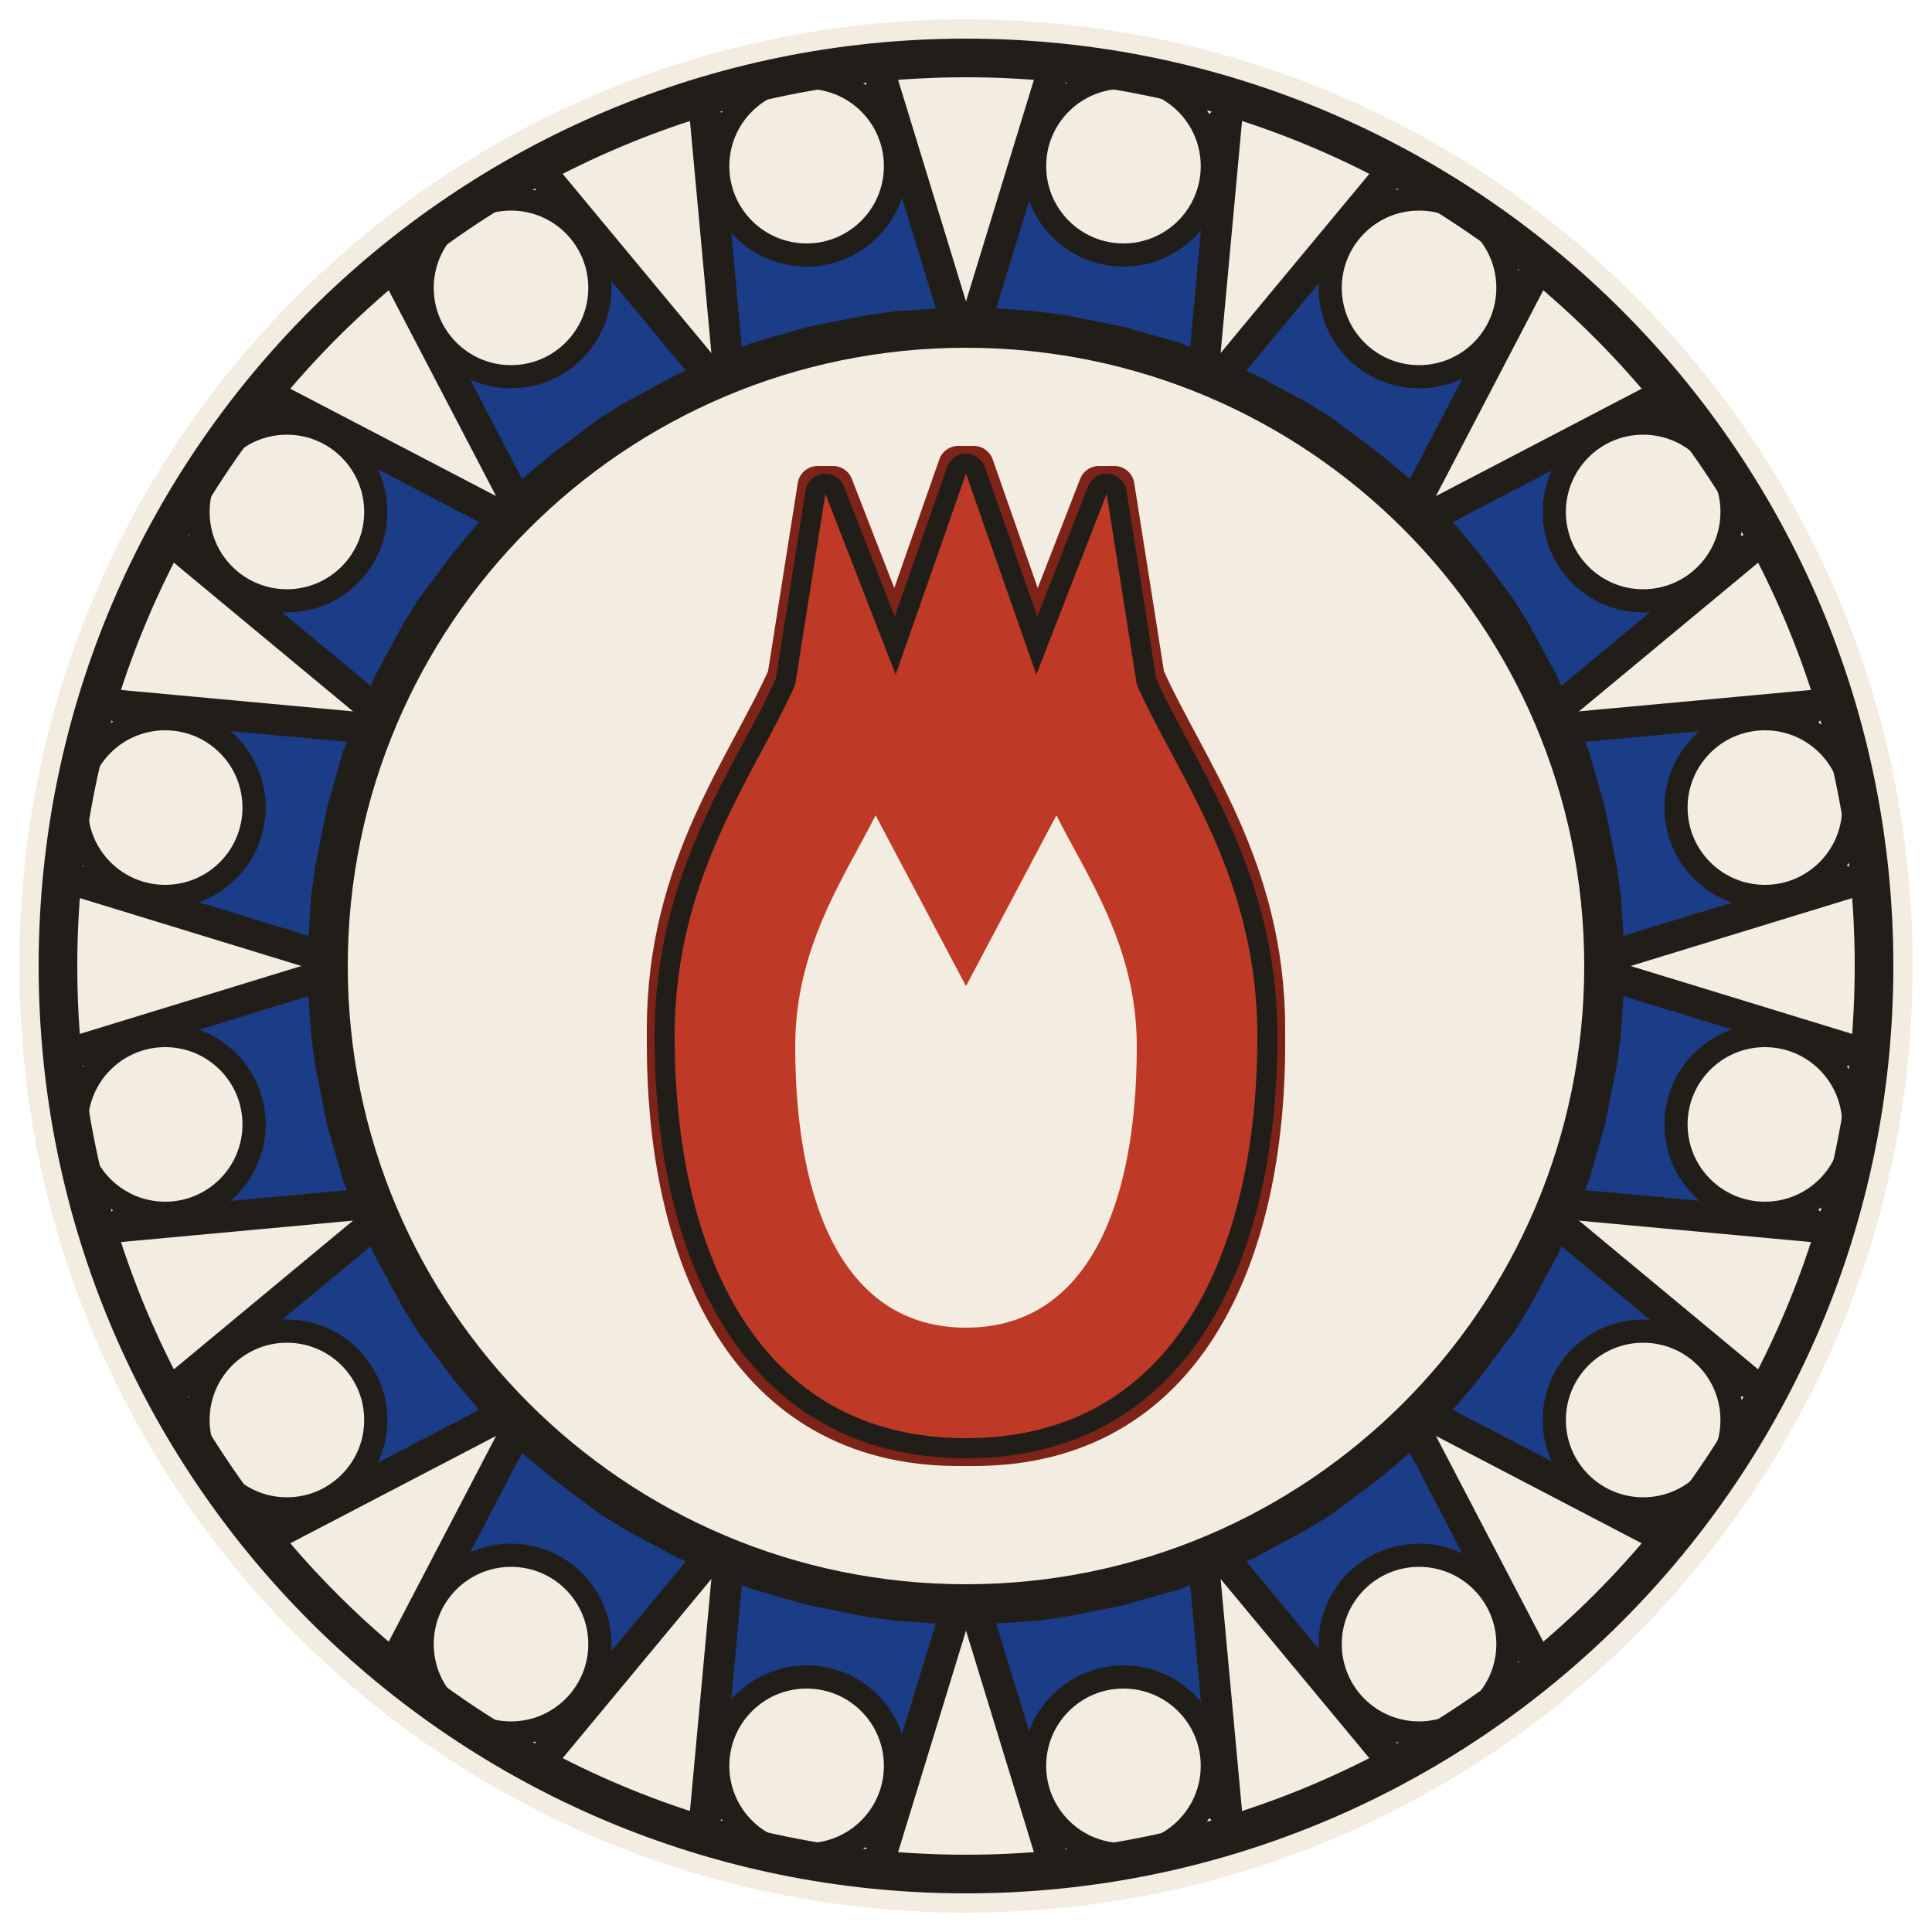
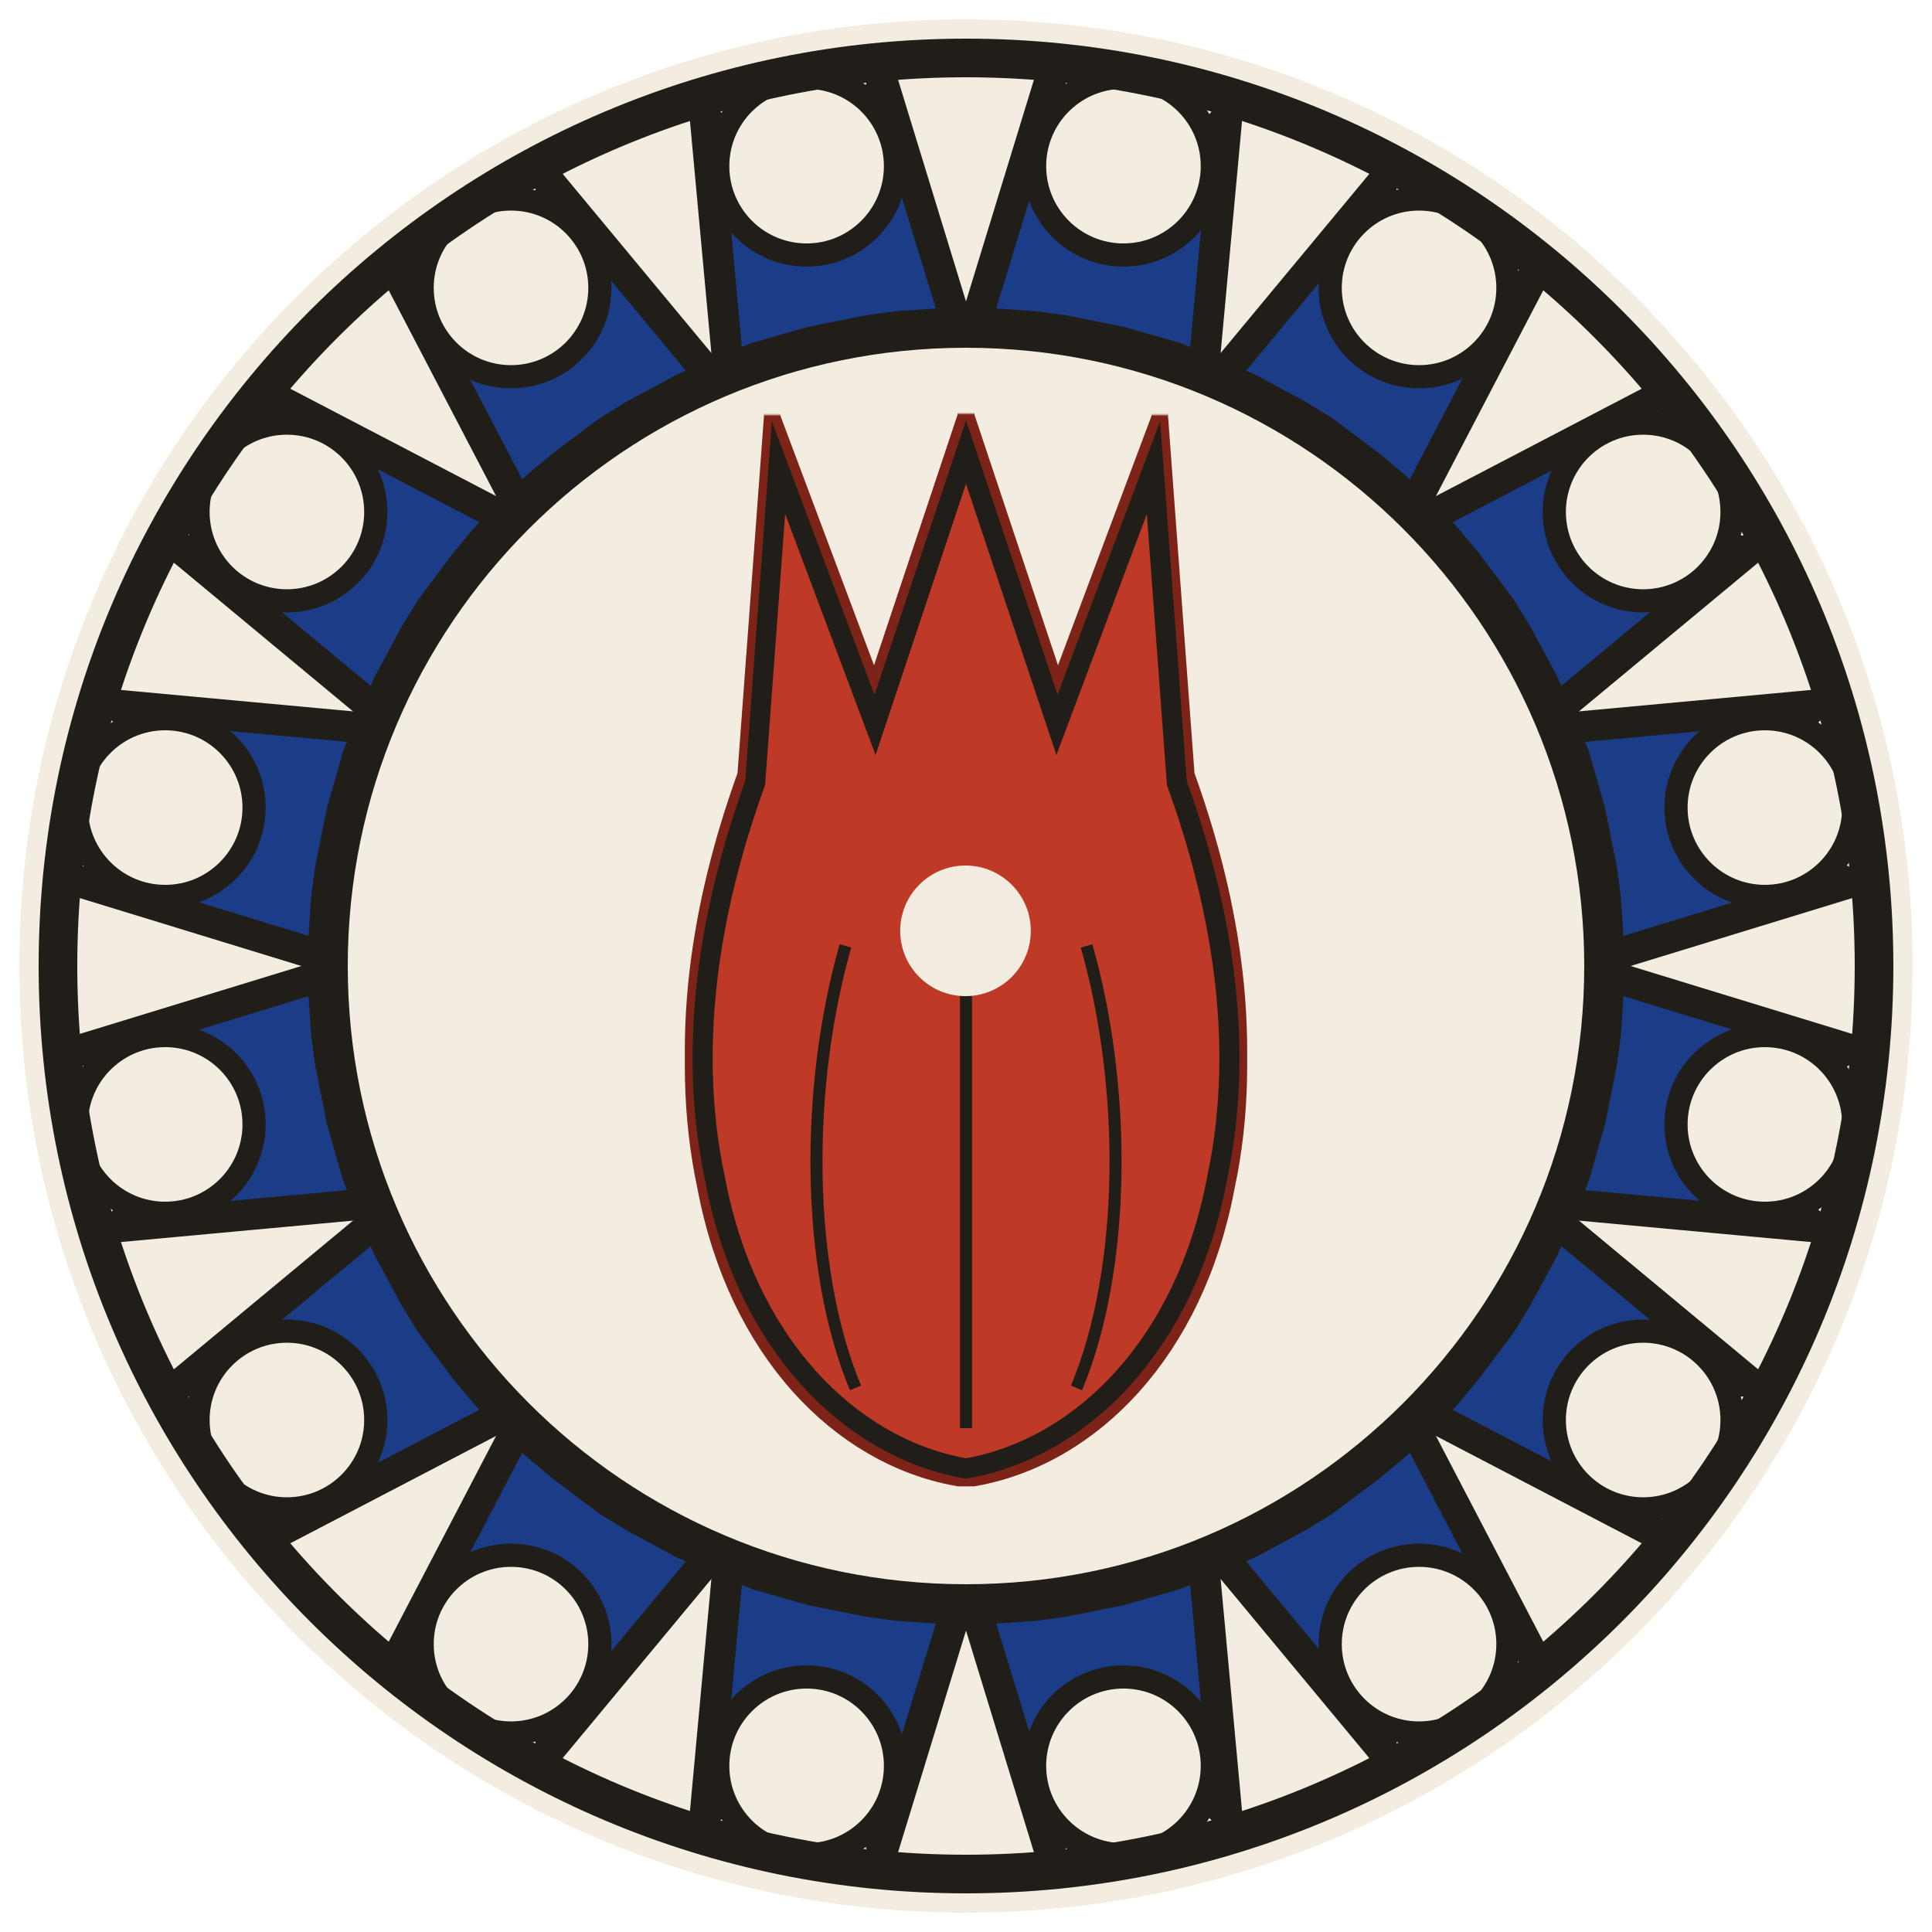
<svg xmlns="http://www.w3.org/2000/svg" viewBox="0 0 100 100" width="200" height="200" role="img" aria-label="AKTAR MÎZÂN">
  <defs>
    <filter id="bolu" x="-20%" y="-20%" width="140%" height="140%" color-interpolation-filters="sRGB">
      <feMorphology operator="dilate" radius="1.6" in="SourceGraphic" result="fat" />
      <feFlood flood-color="#7E2317" result="dark" />
      <feComposite in="dark" in2="fat" operator="in" result="rim" />
      <feMerge>
        <feMergeNode in="rim" />
        <feMergeNode in="SourceGraphic" />
      </feMerge>
    </filter>
  </defs>
  <circle cx="50" cy="50" r="49" fill="#F2EDE0" />
  <g class="ring">
    <path class="slot s0" d="M50.5,16.7 54.3,4.3 57.4,12.7 63.5,6.1 62.3,19.1 62.3,19.1 60.8,18.5 59.4,18.1 58,17.7 56.5,17.4 55,17.1 53.5,16.9 52,16.8 50.5,16.7 Z" fill="#1B3C86" stroke="#211E1A" stroke-width="1.6" stroke-linejoin="round" />
    <path d="M58.2,4 a4.6,4.6 0 1,1 -0.1,0 Z" fill="#F2EDE0" stroke="#211E1A" stroke-width="1.2" />
    <path class="slot s1" d="M63.2,19.5 71.5,9.5 71.1,18.4 79.2,14.6 73.2,26.1 73.2,26.1 72.1,25.1 70.9,24.1 69.7,23.2 68.5,22.3 67.2,21.5 65.9,20.8 64.6,20.1 63.2,19.5 Z" fill="#1B3C86" stroke="#211E1A" stroke-width="1.6" stroke-linejoin="round" />
    <path d="M73.5,10.3 a4.6,4.6 0 1,1 -0.1,0 Z" fill="#F2EDE0" stroke="#211E1A" stroke-width="1.2" />
    <path class="slot s2" d="M73.9,26.8 85.4,20.8 81.6,28.9 90.5,28.5 80.5,36.8 80.5,36.8 79.9,35.4 79.2,34.1 78.5,32.8 77.7,31.5 76.8,30.3 75.9,29.1 74.9,27.9 73.9,26.8 Z" fill="#1B3C86" stroke="#211E1A" stroke-width="1.6" stroke-linejoin="round" />
    <path d="M85.1,21.9 a4.6,4.6 0 1,1 -0.1,0 Z" fill="#F2EDE0" stroke="#211E1A" stroke-width="1.2" />
    <path class="slot s3" d="M80.9,37.7 93.9,36.5 87.3,42.6 95.7,45.7 83.3,49.5 83.3,49.5 83.2,48 83.1,46.5 82.9,45 82.6,43.5 82.3,42 81.9,40.6 81.5,39.2 80.9,37.7 Z" fill="#1B3C86" stroke="#211E1A" stroke-width="1.6" stroke-linejoin="round" />
    <path d="M91.4,37.2 a4.6,4.6 0 1,1 -0.1,0 Z" fill="#F2EDE0" stroke="#211E1A" stroke-width="1.2" />
    <path class="slot s4" d="M83.3,50.5 95.7,54.3 87.3,57.4 93.9,63.5 80.9,62.3 80.9,62.3 81.5,60.8 81.9,59.4 82.3,58 82.6,56.5 82.9,55 83.1,53.5 83.2,52 83.3,50.5 Z" fill="#1B3C86" stroke="#211E1A" stroke-width="1.6" stroke-linejoin="round" />
    <path d="M91.4,53.6 a4.6,4.6 0 1,1 -0.1,0 Z" fill="#F2EDE0" stroke="#211E1A" stroke-width="1.2" />
    <path class="slot s5" d="M80.5,63.2 90.5,71.5 81.6,71.1 85.4,79.2 73.9,73.2 73.9,73.2 74.9,72.1 75.9,70.9 76.8,69.7 77.7,68.5 78.5,67.2 79.2,65.9 79.9,64.6 80.5,63.2 Z" fill="#1B3C86" stroke="#211E1A" stroke-width="1.6" stroke-linejoin="round" />
    <path d="M85.1,68.9 a4.6,4.6 0 1,1 -0.1,0 Z" fill="#F2EDE0" stroke="#211E1A" stroke-width="1.2" />
    <path class="slot s6" d="M73.2,73.9 79.2,85.4 71.1,81.6 71.5,90.5 63.2,80.5 63.2,80.5 64.6,79.9 65.9,79.2 67.2,78.5 68.5,77.7 69.7,76.8 70.9,75.9 72.1,74.9 73.2,73.9 Z" fill="#1B3C86" stroke="#211E1A" stroke-width="1.6" stroke-linejoin="round" />
    <path d="M73.5,80.5 a4.6,4.6 0 1,1 -0.1,0 Z" fill="#F2EDE0" stroke="#211E1A" stroke-width="1.2" />
    <path class="slot s7" d="M62.3,80.9 63.5,93.9 57.4,87.3 54.3,95.7 50.5,83.3 50.5,83.3 52,83.2 53.5,83.1 55,82.9 56.5,82.6 58,82.3 59.4,81.9 60.8,81.5 62.3,80.9 Z" fill="#1B3C86" stroke="#211E1A" stroke-width="1.6" stroke-linejoin="round" />
    <path d="M58.2,86.8 a4.6,4.6 0 1,1 -0.1,0 Z" fill="#F2EDE0" stroke="#211E1A" stroke-width="1.2" />
    <path class="slot s8" d="M49.5,83.3 45.7,95.7 42.6,87.3 36.5,93.9 37.7,80.9 37.7,80.9 39.2,81.5 40.6,81.9 42,82.3 43.5,82.6 45,82.9 46.5,83.1 48,83.2 49.5,83.3 Z" fill="#1B3C86" stroke="#211E1A" stroke-width="1.6" stroke-linejoin="round" />
    <path d="M41.8,86.8 a4.6,4.6 0 1,1 -0.1,0 Z" fill="#F2EDE0" stroke="#211E1A" stroke-width="1.2" />
    <path class="slot s9" d="M36.8,80.5 28.5,90.5 28.9,81.6 20.8,85.4 26.8,73.9 26.8,73.9 27.9,74.9 29.1,75.9 30.3,76.8 31.5,77.7 32.8,78.5 34.1,79.2 35.4,79.9 36.8,80.5 Z" fill="#1B3C86" stroke="#211E1A" stroke-width="1.6" stroke-linejoin="round" />
    <path d="M26.5,80.5 a4.6,4.6 0 1,1 -0.1,0 Z" fill="#F2EDE0" stroke="#211E1A" stroke-width="1.2" />
    <path class="slot s10" d="M26.1,73.2 14.6,79.2 18.4,71.1 9.5,71.5 19.5,63.2 19.5,63.2 20.1,64.6 20.8,65.9 21.5,67.2 22.3,68.5 23.2,69.7 24.1,70.9 25.1,72.1 26.1,73.2 Z" fill="#1B3C86" stroke="#211E1A" stroke-width="1.6" stroke-linejoin="round" />
    <path d="M14.9,68.9 a4.6,4.6 0 1,1 -0.1,0 Z" fill="#F2EDE0" stroke="#211E1A" stroke-width="1.2" />
    <path class="slot s11" d="M19.1,62.3 6.1,63.5 12.7,57.4 4.3,54.3 16.7,50.5 16.7,50.5 16.8,52 16.9,53.5 17.1,55 17.4,56.5 17.7,58 18.1,59.4 18.5,60.8 19.1,62.3 Z" fill="#1B3C86" stroke="#211E1A" stroke-width="1.6" stroke-linejoin="round" />
    <path d="M8.6,53.6 a4.6,4.6 0 1,1 -0.1,0 Z" fill="#F2EDE0" stroke="#211E1A" stroke-width="1.2" />
    <path class="slot s12" d="M16.7,49.5 4.3,45.7 12.7,42.6 6.1,36.5 19.1,37.7 19.1,37.7 18.5,39.2 18.1,40.6 17.7,42 17.4,43.5 17.1,45 16.9,46.5 16.8,48 16.7,49.5 Z" fill="#1B3C86" stroke="#211E1A" stroke-width="1.6" stroke-linejoin="round" />
    <path d="M8.6,37.2 a4.6,4.6 0 1,1 -0.1,0 Z" fill="#F2EDE0" stroke="#211E1A" stroke-width="1.2" />
    <path class="slot s13" d="M19.5,36.8 9.5,28.5 18.4,28.9 14.6,20.8 26.1,26.8 26.1,26.8 25.1,27.9 24.1,29.1 23.2,30.3 22.3,31.5 21.5,32.8 20.8,34.1 20.1,35.4 19.5,36.8 Z" fill="#1B3C86" stroke="#211E1A" stroke-width="1.6" stroke-linejoin="round" />
    <path d="M14.9,21.9 a4.6,4.6 0 1,1 -0.1,0 Z" fill="#F2EDE0" stroke="#211E1A" stroke-width="1.2" />
    <path class="slot s14" d="M26.8,26.1 20.8,14.6 28.9,18.4 28.5,9.5 36.8,19.5 36.8,19.5 35.4,20.1 34.1,20.8 32.8,21.5 31.5,22.3 30.3,23.2 29.1,24.1 27.9,25.1 26.8,26.1 Z" fill="#1B3C86" stroke="#211E1A" stroke-width="1.6" stroke-linejoin="round" />
    <path d="M26.5,10.3 a4.6,4.6 0 1,1 -0.1,0 Z" fill="#F2EDE0" stroke="#211E1A" stroke-width="1.2" />
    <path class="slot s15" d="M37.7,19.1 36.5,6.1 42.6,12.7 45.7,4.3 49.5,16.7 49.5,16.7 48,16.8 46.5,16.9 45,17.1 43.5,17.4 42,17.7 40.6,18.1 39.2,18.5 37.7,19.1 Z" fill="#1B3C86" stroke="#211E1A" stroke-width="1.6" stroke-linejoin="round" />
    <path d="M41.8,4 a4.6,4.6 0 1,1 -0.1,0 Z" fill="#F2EDE0" stroke="#211E1A" stroke-width="1.2" />
    <circle cx="50" cy="50" r="33" fill="none" stroke="#211E1A" stroke-width="2" />
    <circle cx="50" cy="50" r="47" fill="none" stroke="#211E1A" stroke-width="2" />
  </g>
  <g filter="url(#bolu)">
    <g transform="translate(50,50) scale(0.52) translate(-50,-50)">
-       <path d="M50,97 C29,97 21,78 21,57 C21,41 29,31 33,22 L36,3 L43,21 L50,1 L57,21 L64,3 L67,22 C71,31 79,41 79,57 C79,78 71,97 50,97 Z" fill="none" stroke="#211E1A" stroke-width="4" stroke-linejoin="round" />
-       <path d="M50,86 C38,86 33,74 33,58 C33,48 38,41 41,35 L50,52 L59,35 C62,41 67,48 67,58 C67,74 62,86 50,86 Z" fill="none" stroke="#211E1A" stroke-width="4" stroke-linejoin="round" />
-       <path d="M50,97 C29,97 21,78 21,57 C21,41 29,31 33,22 L36,3 L43,21 L50,1 L57,21 L64,3 L67,22 C71,31 79,41 79,57 C79,78 71,97 50,97 Z" fill="#BE3A26" class="bolu" />
-       <path d="M50,86 C38,86 33,74 33,58 C33,48 38,41 41,35 L50,52 L59,35 C62,41 67,48 67,58 C67,74 62,86 50,86 Z" fill="#F2EDE0" />
+       <path d="M50,99 C39,97 29,87 26,71 C23,57 26,43 30,32 L32,5 L41,29 L50,2 L59,29 L68,5 L70,32 C74,43 77,57 74,71 C71,87 61,97 50,99 Z" fill="none" stroke="#211E1A" stroke-width="4" stroke-linejoin="miter" stroke-miterlimit="8" stroke-linecap="butt" />
+       <path d="M50,96 L50,44 M39,92 C34,80 34,62 38,48 M61,92 C66,80 66,62 62,48" fill="none" stroke="#211E1A" stroke-width="2.4" stroke-linejoin="miter" stroke-miterlimit="8" stroke-linecap="butt" />
+       <path d="M50,40 a6.5,6.5 0 1,1 -0.1,0 Z" fill="none" stroke="#211E1A" stroke-width="2.4" stroke-linejoin="miter" stroke-miterlimit="8" stroke-linecap="butt" />
+       <path d="M50,99 C39,97 29,87 26,71 C23,57 26,43 30,32 L32,5 L41,29 L50,2 L59,29 L68,5 L70,32 C74,43 77,57 74,71 C71,87 61,97 50,99 Z" fill="#BE3A26" />
+       <path d="M50,96 L50,44 M39,92 C34,80 34,62 38,48 M61,92 C66,80 66,62 62,48" fill="none" stroke="#211E1A" stroke-width="1.2" stroke-linecap="butt" />
+       <path d="M50,40 a6.5,6.5 0 1,1 -0.1,0 Z" fill="#F2EDE0" />
    </g>
  </g>
</svg>
